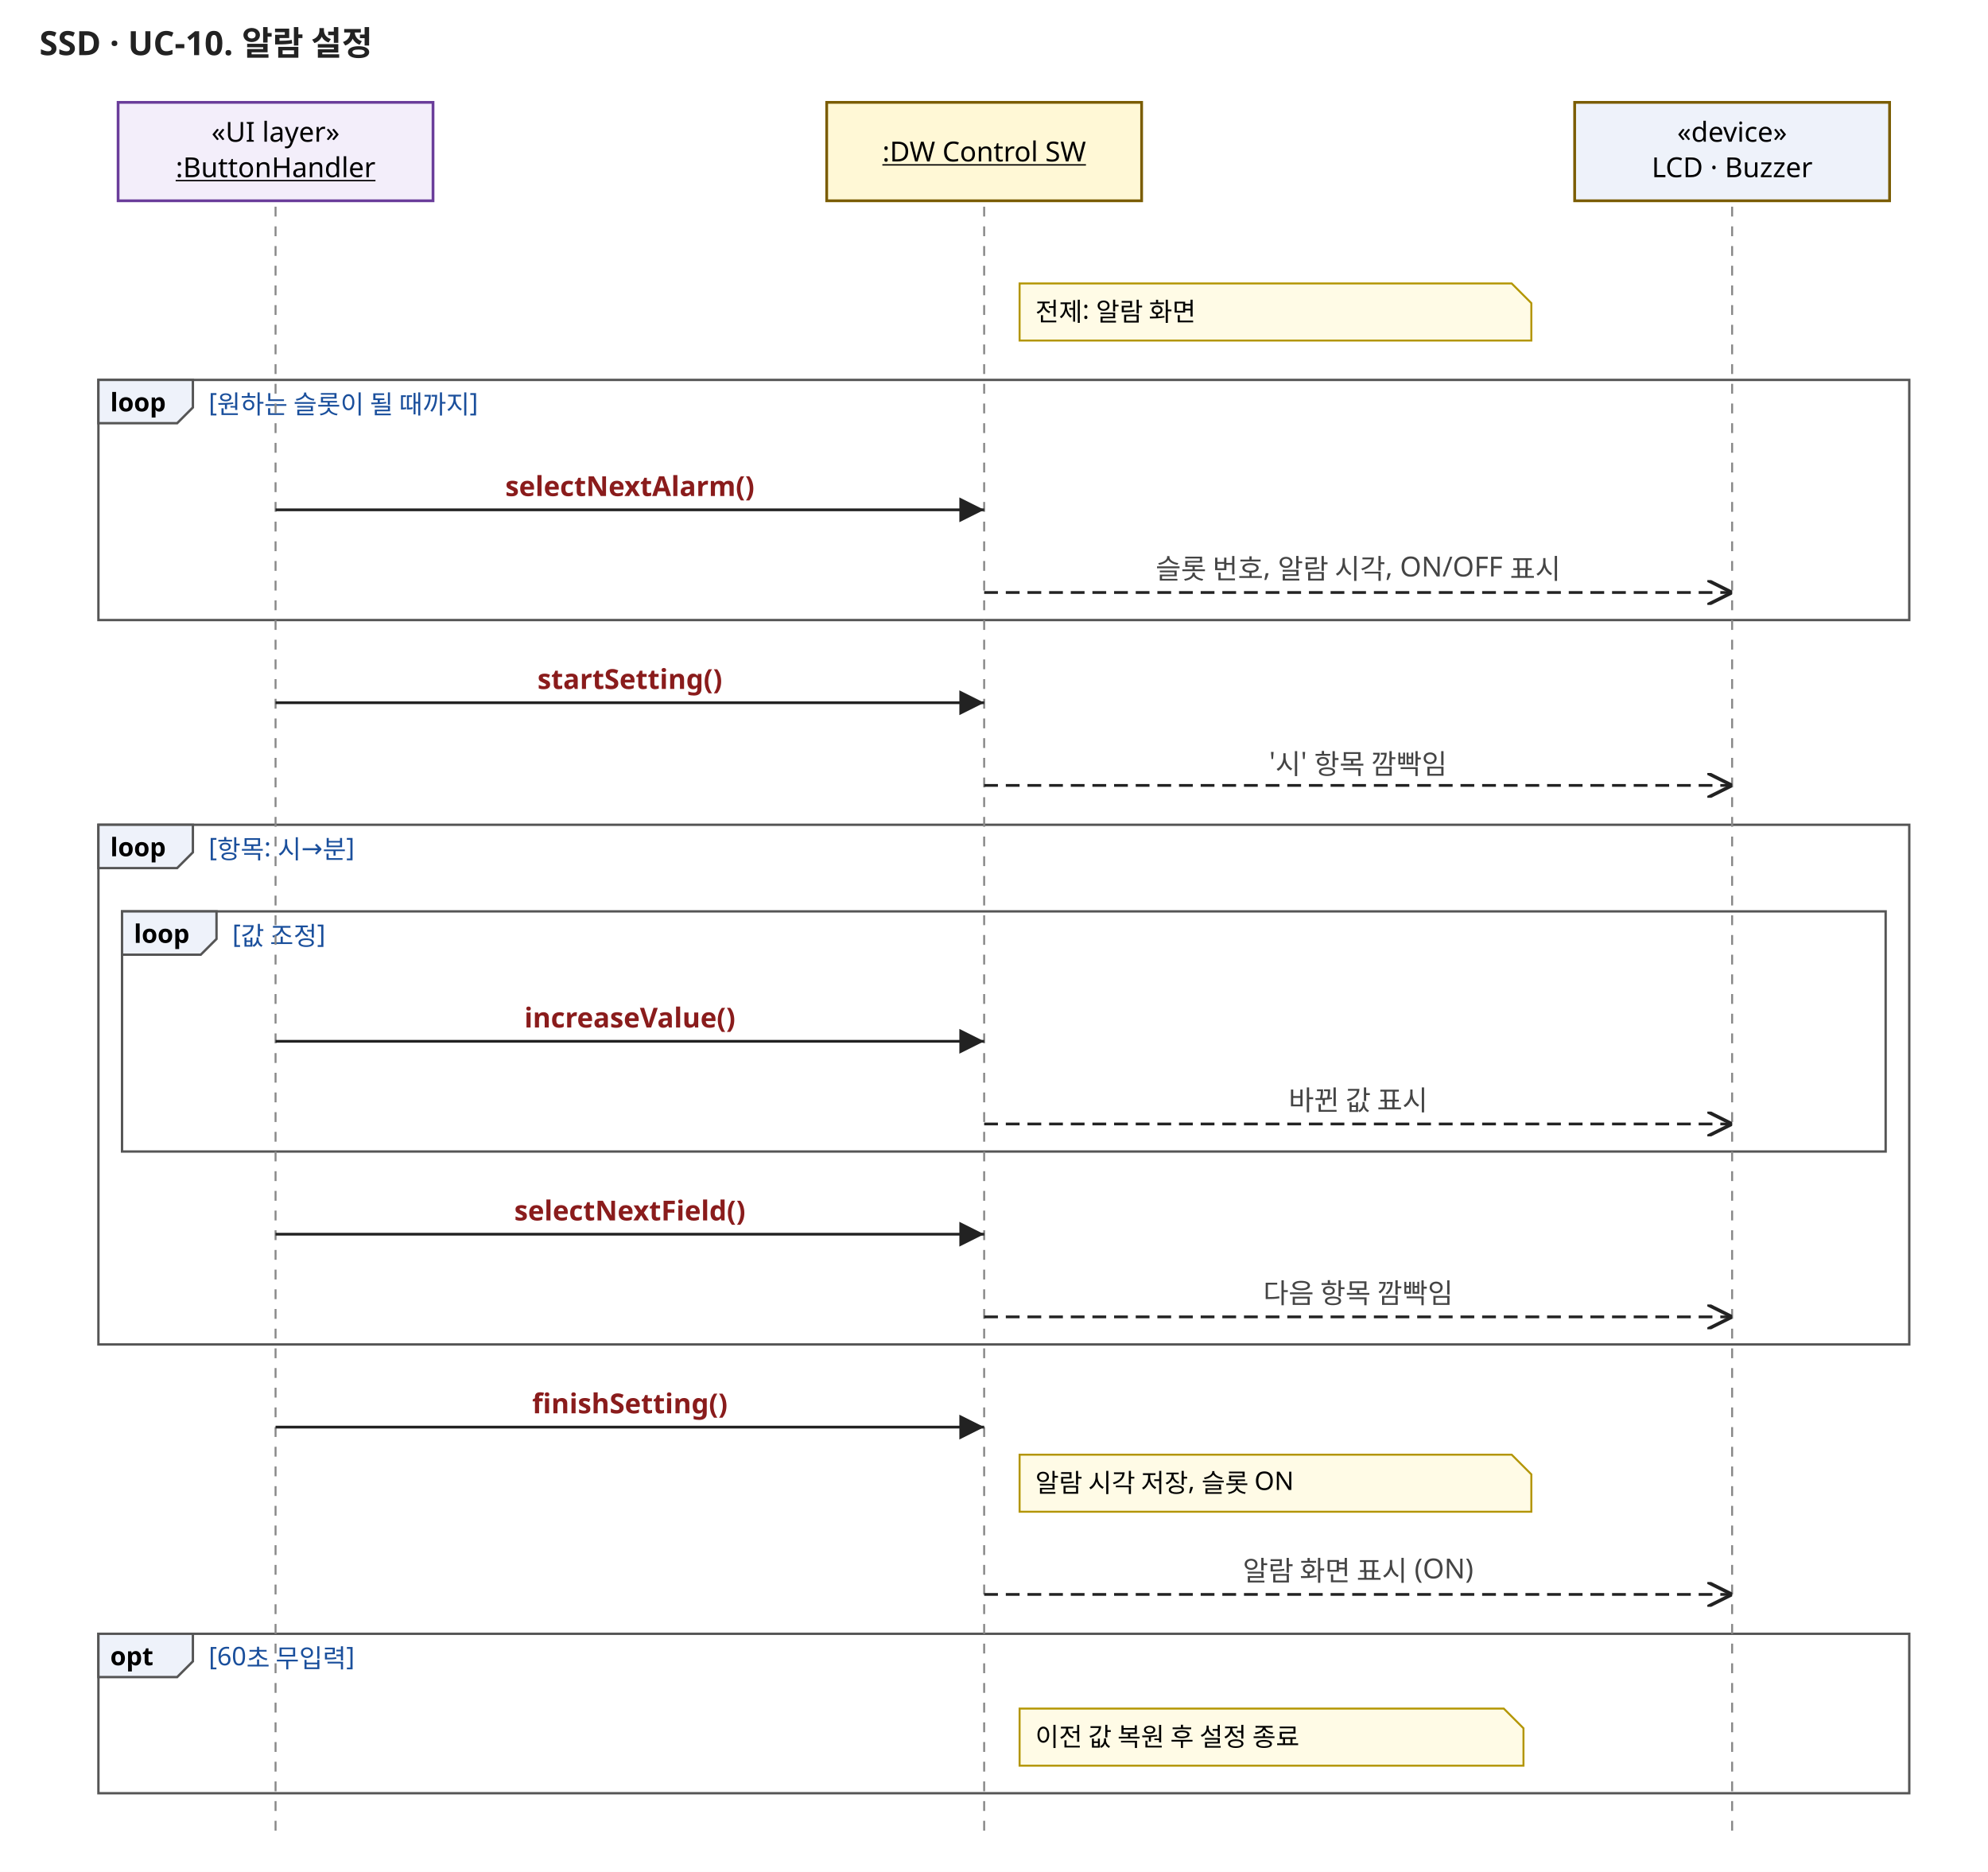
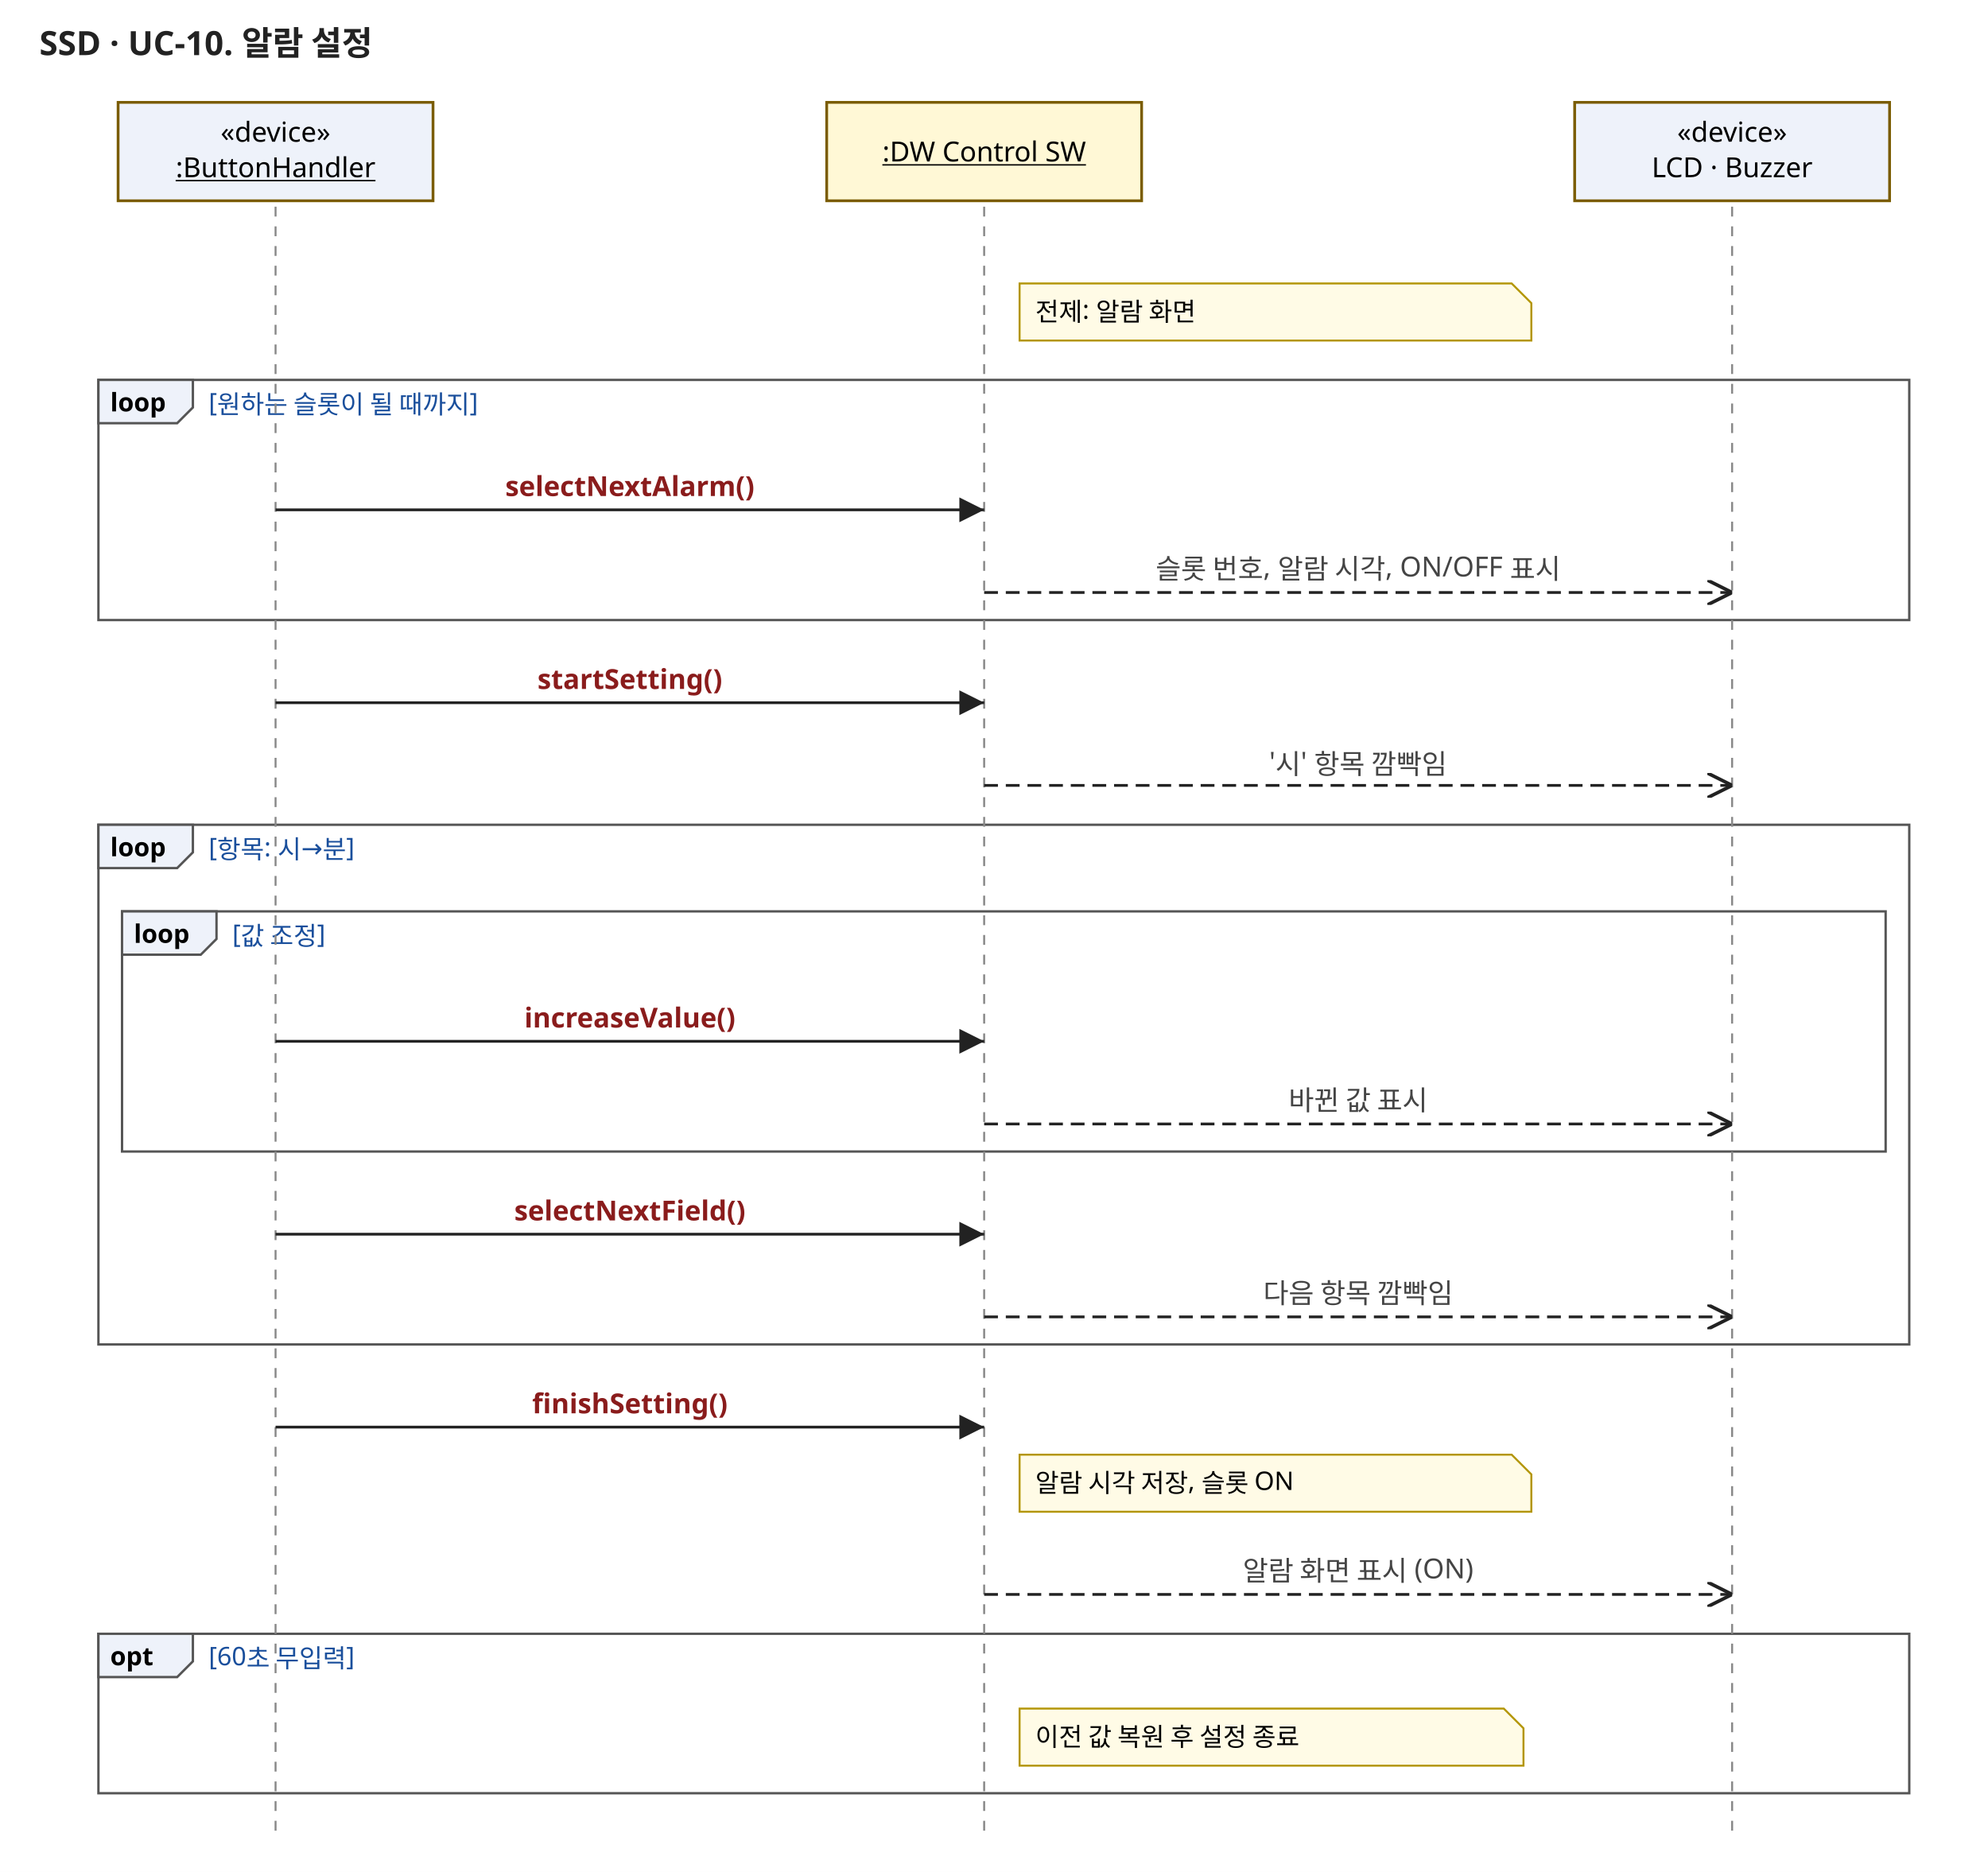
<svg xmlns="http://www.w3.org/2000/svg" width="1010" height="951" viewBox="0 0 1010 951" font-family="Malgun Gothic, Apple SD Gothic Neo, Noto Sans KR, WenQuanYi Zen Hei, sans-serif">
  <defs>
    <marker id="fill" viewBox="0 0 10 10" refX="10" refY="5" markerWidth="9" markerHeight="9" orient="auto">
      <path d="M0,0 L10,5 L0,10 z" fill="#222" />
    </marker>
    <marker id="open" viewBox="0 0 10 10" refX="10" refY="5" markerWidth="9" markerHeight="9" orient="auto">
      <path d="M0,0 L10,5 L0,10" fill="none" stroke="#222" stroke-width="1.4" />
    </marker>
  </defs>
  <rect width="1010" height="951" fill="#fff" />
  <text x="20" y="28" font-size="17" font-weight="bold" fill="#222">SSD · UC-10. 알람 설정</text>
  <rect x="50" y="193" width="920" height="122" fill="none" stroke="#555" stroke-width="1.2" />
  <path d="M50,193 h48 v14 l-8,8 h-40 z" fill="#eef2fa" stroke="#555" stroke-width="1.2" />
  <text x="56" y="209" font-size="13" font-weight="bold">loop</text>
  <text x="106" y="209" font-size="13" fill="#1a4f9c">[원하는 슬롯이 될 때까지]</text>
  <rect x="62" y="463" width="896" height="122" fill="none" stroke="#555" stroke-width="1.2" />
  <path d="M62,463 h48 v14 l-8,8 h-40 z" fill="#eef2fa" stroke="#555" stroke-width="1.2" />
  <text x="68" y="479" font-size="13" font-weight="bold">loop</text>
  <text x="118" y="479" font-size="13" fill="#1a4f9c">[값 조정]</text>
  <rect x="50" y="419" width="920" height="264" fill="none" stroke="#555" stroke-width="1.2" />
  <path d="M50,419 h48 v14 l-8,8 h-40 z" fill="#eef2fa" stroke="#555" stroke-width="1.2" />
  <text x="56" y="435" font-size="13" font-weight="bold">loop</text>
  <text x="106" y="435" font-size="13" fill="#1a4f9c">[항목: 시→분]</text>
  <rect x="50" y="830" width="920" height="81" fill="none" stroke="#555" stroke-width="1.2" />
  <path d="M50,830 h48 v14 l-8,8 h-40 z" fill="#eef2fa" stroke="#555" stroke-width="1.2" />
  <text x="56" y="846" font-size="13" font-weight="bold">opt</text>
  <text x="106" y="846" font-size="13" fill="#1a4f9c">[60초 무입력]</text>
  <line x1="140" y1="105" x2="140" y2="931" stroke="#888" stroke-dasharray="5 5" />
-   <rect x="60" y="52" width="160" height="50" fill="#f3eefa" stroke="#6a3d9a" stroke-width="1.4" />
-   <text x="140" y="72" text-anchor="middle" font-size="14">«UI layer»</text>
+   <rect x="60" y="52" width="160" height="50" fill="#eef2fa" stroke="#7a5c00" stroke-width="1.4" />
+   <text x="140" y="72" text-anchor="middle" font-size="14">«device»</text>
  <text x="140" y="90" text-anchor="middle" font-size="14" text-decoration="underline">:ButtonHandler</text>
  <line x1="500" y1="105" x2="500" y2="931" stroke="#888" stroke-dasharray="5 5" />
  <rect x="420" y="52" width="160" height="50" fill="#fff8d6" stroke="#7a5c00" stroke-width="1.4" />
  <text x="500" y="82" text-anchor="middle" font-size="14" text-decoration="underline">:DW Control SW</text>
  <line x1="880" y1="105" x2="880" y2="931" stroke="#888" stroke-dasharray="5 5" />
  <rect x="800" y="52" width="160" height="50" fill="#eef2fa" stroke="#7a5c00" stroke-width="1.4" />
  <text x="880" y="72" text-anchor="middle" font-size="14">«device»</text>
  <text x="880" y="90" text-anchor="middle" font-size="14">LCD · Buzzer</text>
  <path d="M518,144 h250 l10,10 v19 h-260 z" fill="#fffbe6" stroke="#b39500" />
  <text x="526" y="163" font-size="13">전제: 알람 화면</text>
  <line x1="140" y1="259" x2="500" y2="259" stroke="#222" stroke-width="1.4" marker-end="url(#fill)" />
  <text x="320.0" y="252" text-anchor="middle" font-size="14" font-weight="bold" fill="#8a1c1c">selectNextAlarm()</text>
  <line x1="500" y1="301" x2="880" y2="301" stroke="#222" stroke-width="1.4" stroke-dasharray="7 4" marker-end="url(#open)" />
  <text x="690.0" y="294" text-anchor="middle" font-size="14" font-weight="normal" fill="#444">슬롯 번호, 알람 시각, ON/OFF 표시</text>
  <line x1="140" y1="357" x2="500" y2="357" stroke="#222" stroke-width="1.4" marker-end="url(#fill)" />
  <text x="320.0" y="350" text-anchor="middle" font-size="14" font-weight="bold" fill="#8a1c1c">startSetting()</text>
  <line x1="500" y1="399" x2="880" y2="399" stroke="#222" stroke-width="1.4" stroke-dasharray="7 4" marker-end="url(#open)" />
  <text x="690.0" y="392" text-anchor="middle" font-size="14" font-weight="normal" fill="#444">'시' 항목 깜빡임</text>
  <line x1="140" y1="529" x2="500" y2="529" stroke="#222" stroke-width="1.4" marker-end="url(#fill)" />
  <text x="320.0" y="522" text-anchor="middle" font-size="14" font-weight="bold" fill="#8a1c1c">increaseValue()</text>
  <line x1="500" y1="571" x2="880" y2="571" stroke="#222" stroke-width="1.4" stroke-dasharray="7 4" marker-end="url(#open)" />
  <text x="690.0" y="564" text-anchor="middle" font-size="14" font-weight="normal" fill="#444">바뀐 값 표시</text>
  <line x1="140" y1="627" x2="500" y2="627" stroke="#222" stroke-width="1.4" marker-end="url(#fill)" />
  <text x="320.0" y="620" text-anchor="middle" font-size="14" font-weight="bold" fill="#8a1c1c">selectNextField()</text>
  <line x1="500" y1="669" x2="880" y2="669" stroke="#222" stroke-width="1.4" stroke-dasharray="7 4" marker-end="url(#open)" />
  <text x="690.0" y="662" text-anchor="middle" font-size="14" font-weight="normal" fill="#444">다음 항목 깜빡임</text>
  <line x1="140" y1="725" x2="500" y2="725" stroke="#222" stroke-width="1.4" marker-end="url(#fill)" />
  <text x="320.0" y="718" text-anchor="middle" font-size="14" font-weight="bold" fill="#8a1c1c">finishSetting()</text>
  <path d="M518,739 h250 l10,10 v19 h-260 z" fill="#fffbe6" stroke="#b39500" />
  <text x="526" y="758" font-size="13">알람 시각 저장, 슬롯 ON</text>
  <line x1="500" y1="810" x2="880" y2="810" stroke="#222" stroke-width="1.4" stroke-dasharray="7 4" marker-end="url(#open)" />
  <text x="690.0" y="803" text-anchor="middle" font-size="14" font-weight="normal" fill="#444">알람 화면 표시 (ON)</text>
  <path d="M518,868 h246 l10,10 v19 h-256 z" fill="#fffbe6" stroke="#b39500" />
  <text x="526" y="887" font-size="13">이전 값 복원 후 설정 종료</text>
</svg>
